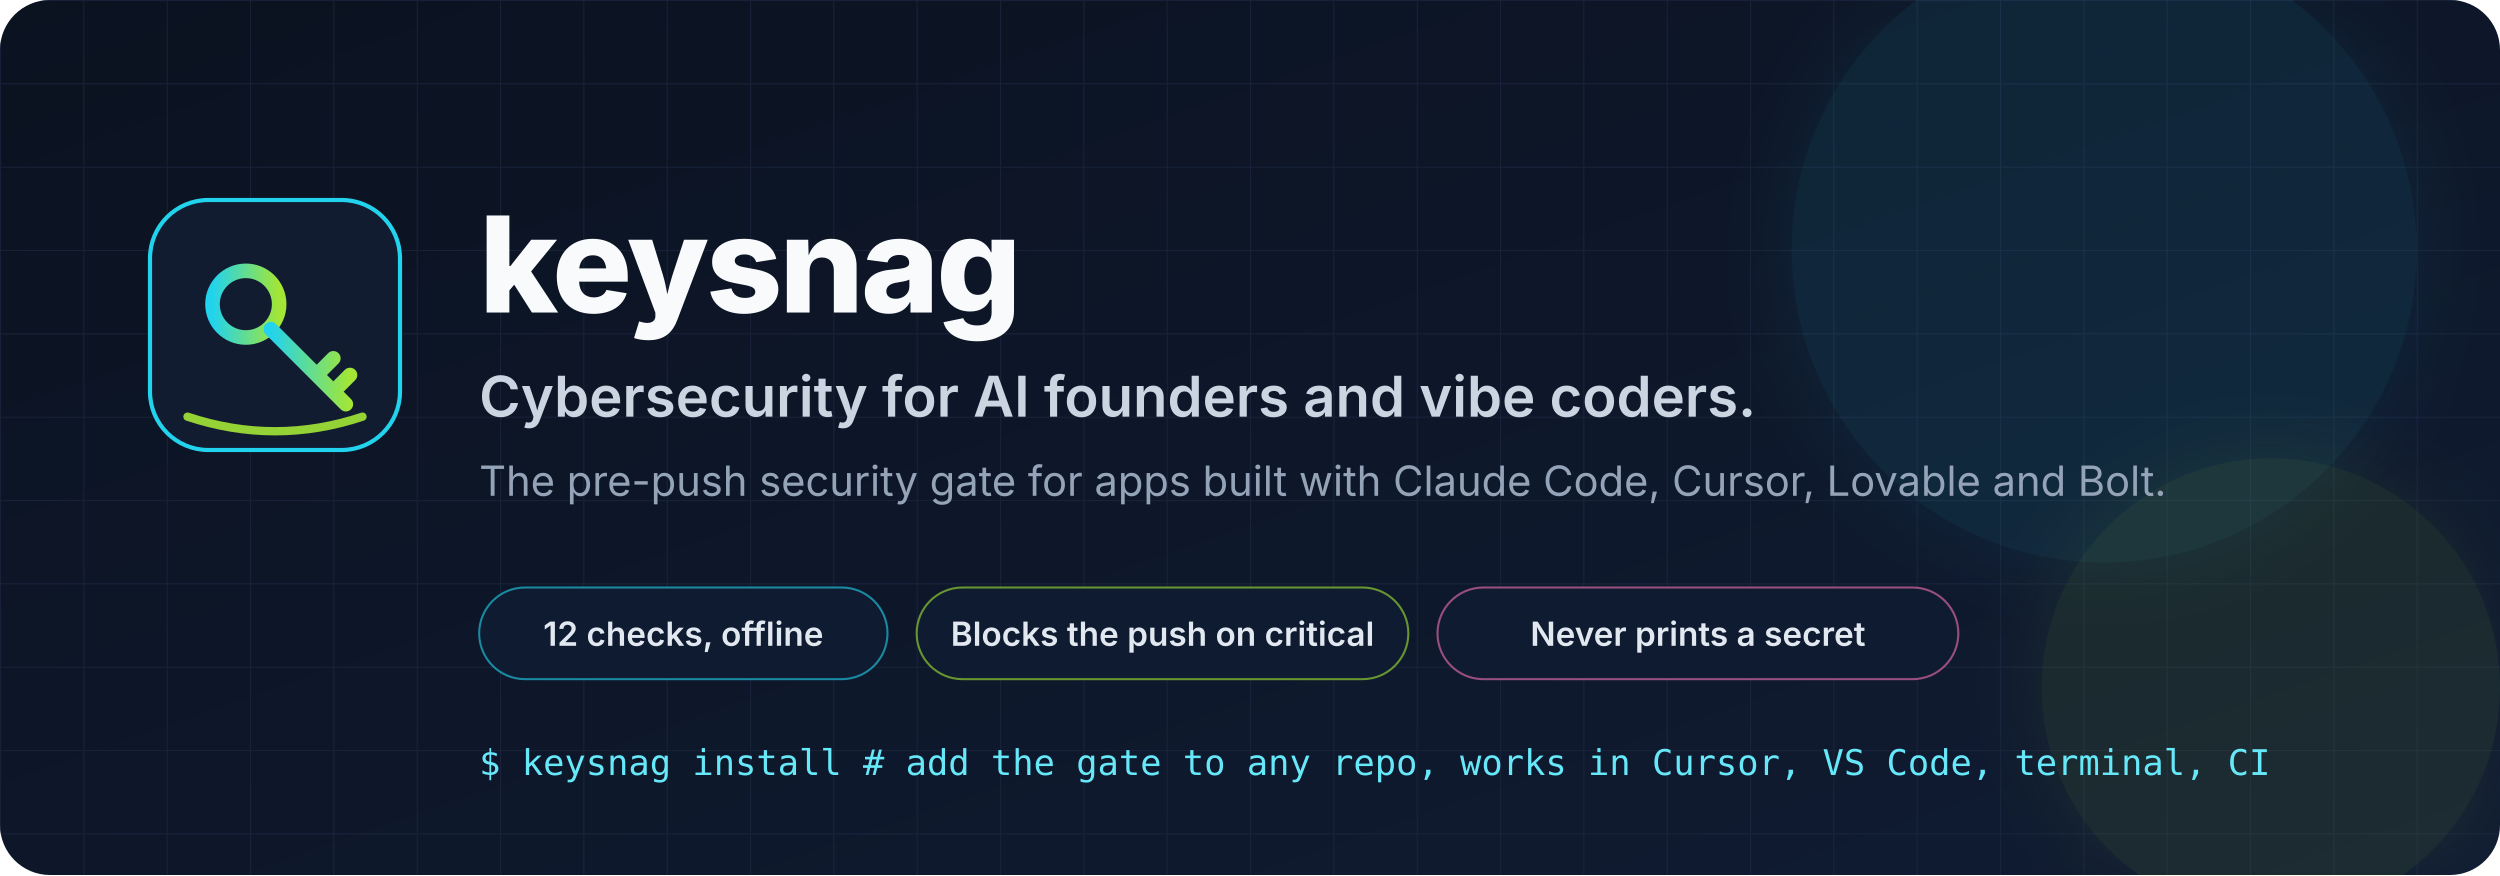
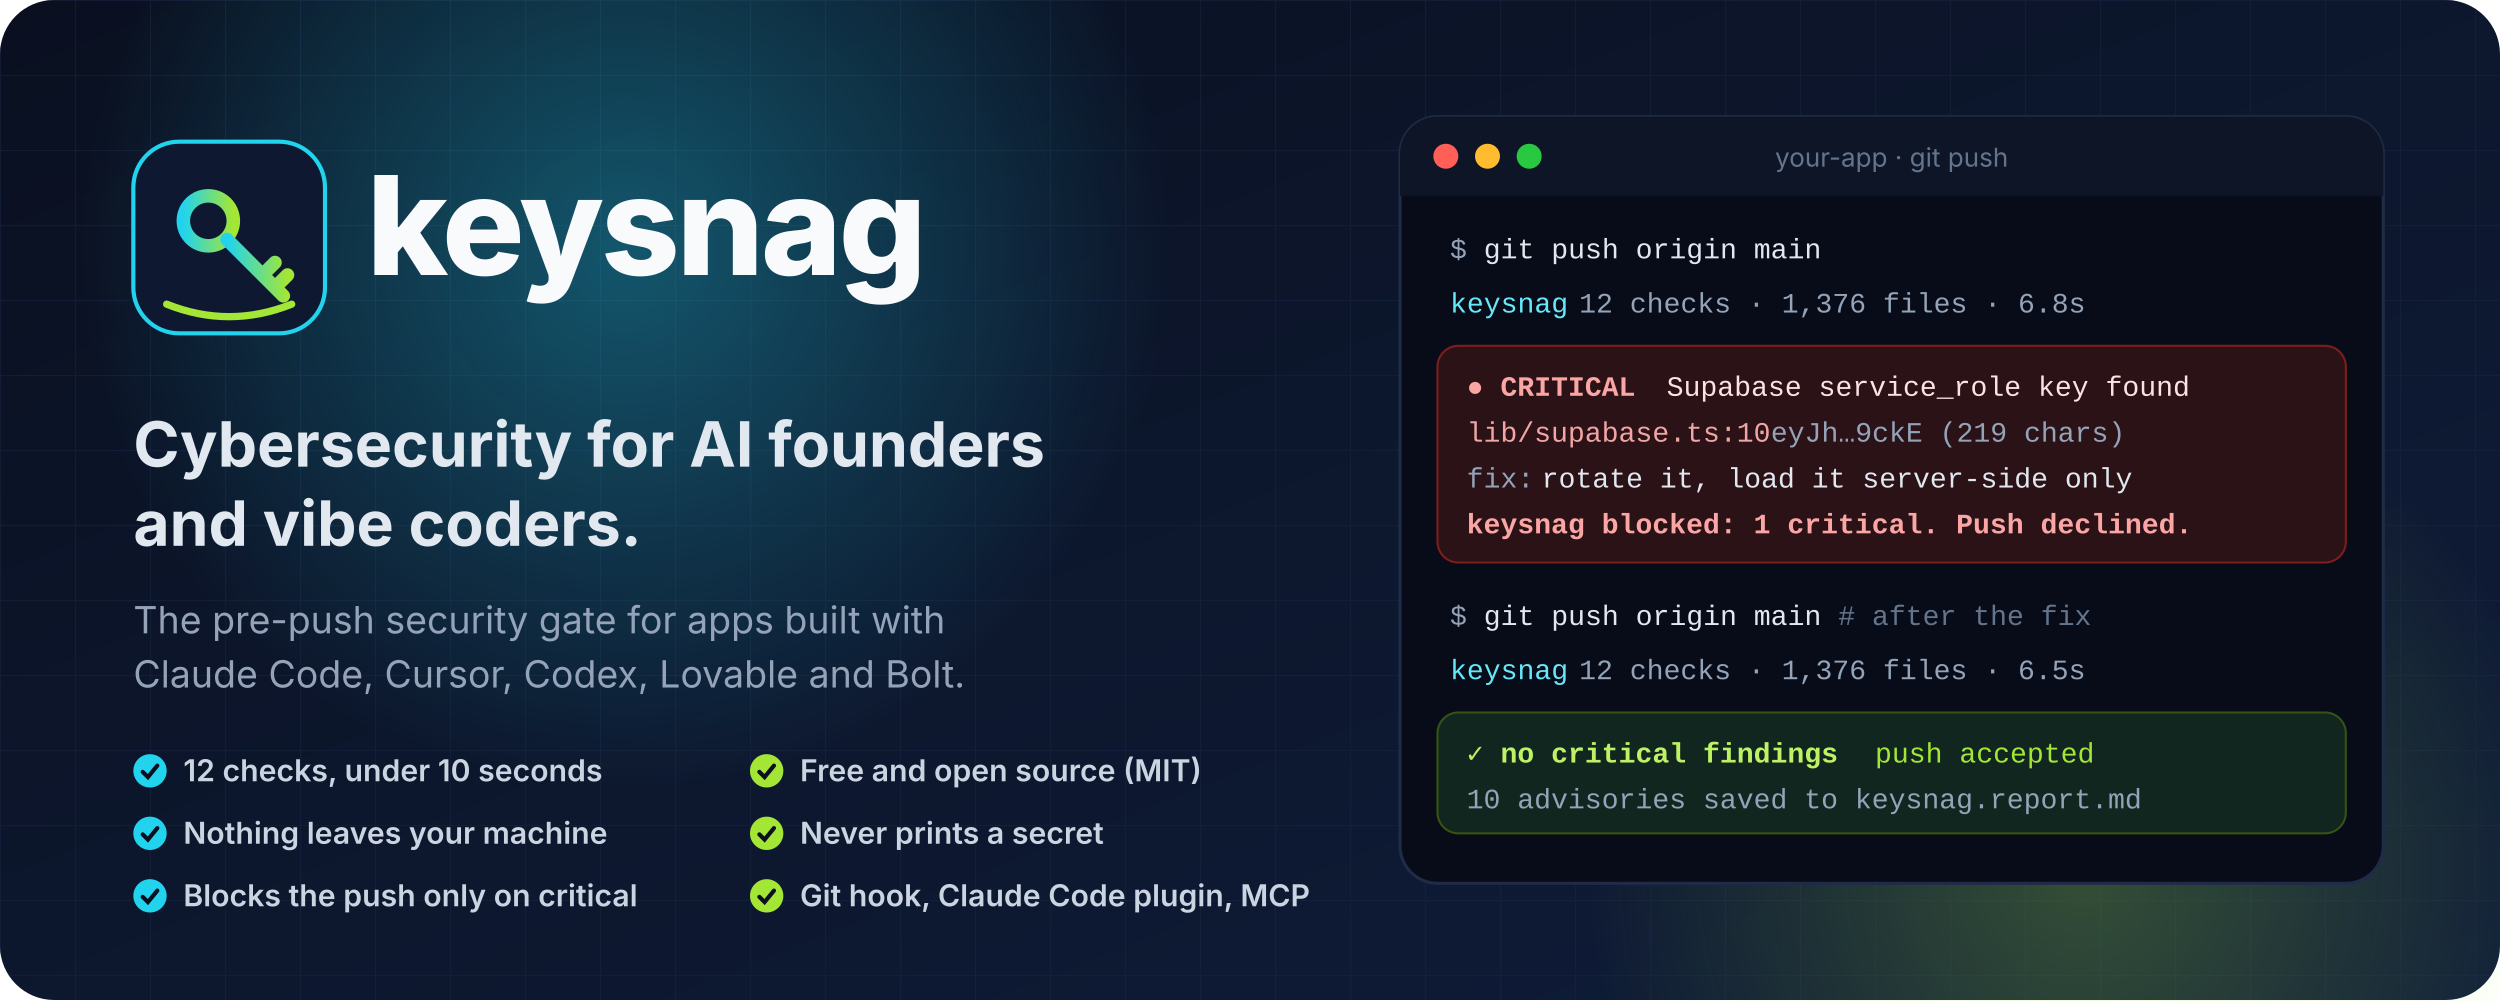
- <svg xmlns="http://www.w3.org/2000/svg" width="1200" height="420" viewBox="0 0 1200 420" role="img" aria-label="keysnag: cybersecurity for AI founders and vibe coders. The pre-push security gate for apps built with Claude Code, Cursor, Lovable and Bolt.">
+ <svg xmlns="http://www.w3.org/2000/svg" width="1200" height="480" viewBox="0 0 1200 480" role="img" aria-label="keysnag: cybersecurity for AI founders and vibe coders. A pre-push security gate that blocks a push when it finds a leaked key, missing RLS or a cross-account data leak.">
  <defs>
    <linearGradient id="bg" x1="0" y1="0" x2="1" y2="1">
-       <stop offset="0" stop-color="#0b1220" />
-       <stop offset="1" stop-color="#101c33" />
+       <stop offset="0" stop-color="#0a1020" />
+       <stop offset="1" stop-color="#0f1d3a" />
    </linearGradient>
    <linearGradient id="accent" x1="0" y1="0" x2="1" y2="0">
      <stop offset="0" stop-color="#22d3ee" />
      <stop offset="1" stop-color="#a3e635" />
    </linearGradient>
-     <filter id="glow" x="-20%" y="-20%" width="140%" height="140%">
-       <feGaussianBlur stdDeviation="18" result="b" />
-       <feMerge>
-         <feMergeNode in="b" />
-         <feMergeNode in="SourceGraphic" />
-       </feMerge>
-     </filter>
-     <pattern id="grid" width="40" height="40" patternUnits="userSpaceOnUse">
-       <path d="M40 0H0V40" fill="none" stroke="#1e2a44" stroke-width="1" />
+     <radialGradient id="glowCyan" cx="0.5" cy="0.5" r="0.5">
+       <stop offset="0" stop-color="#22d3ee" stop-opacity="0.35" />
+       <stop offset="1" stop-color="#22d3ee" stop-opacity="0" />
+     </radialGradient>
+     <radialGradient id="glowLime" cx="0.5" cy="0.5" r="0.5">
+       <stop offset="0" stop-color="#a3e635" stop-opacity="0.25" />
+       <stop offset="1" stop-color="#a3e635" stop-opacity="0" />
+     </radialGradient>
+     <pattern id="grid" width="36" height="36" patternUnits="userSpaceOnUse">
+       <path d="M36 0H0V36" fill="none" stroke="#182541" stroke-width="1" />
    </pattern>
+     <clipPath id="card">
+       <rect x="672" y="56" width="472" height="368" rx="18" />
+     </clipPath>
  </defs>
-   <rect width="1200" height="420" rx="24" fill="url(#bg)" />
-   <rect width="1200" height="420" rx="24" fill="url(#grid)" opacity="0.6" />
-   <circle cx="1010" cy="120" r="150" fill="#22d3ee" opacity="0.08" filter="url(#glow)" />
-   <circle cx="1090" cy="330" r="110" fill="#a3e635" opacity="0.08" filter="url(#glow)" />
-   <g transform="translate(72,96)">
-     <rect x="0" y="0" width="120" height="120" rx="28" fill="#111c31" stroke="#22d3ee" stroke-width="2" />
-     <g transform="translate(24,26)" fill="none" stroke="url(#accent)" stroke-width="7" stroke-linecap="round" stroke-linejoin="round">
-       <circle cx="22" cy="24" r="16" />
-       <path d="M34 36 L70 72 M56 58 L64 50 M64 66 L72 58" />
+   <rect width="1200" height="480" rx="26" fill="url(#bg)" />
+   <rect width="1200" height="480" rx="26" fill="url(#grid)" opacity="0.55" />
+   <circle cx="300" cy="120" r="260" fill="url(#glowCyan)" />
+   <circle cx="1000" cy="420" r="240" fill="url(#glowLime)" />
+   <g transform="translate(64,68)">
+     <rect width="92" height="92" rx="22" fill="#0e1830" stroke="#22d3ee" stroke-width="2" />
+     <g transform="translate(20,20)" fill="none" stroke="url(#accent)" stroke-width="6.5" stroke-linecap="round" stroke-linejoin="round">
+       <circle cx="16" cy="18" r="12" />
+       <path d="M25 27 L52 54 M42 44 L48 38 M48 50 L54 44" />
    </g>
-     <path d="M18 104 Q60 118 102 104" fill="none" stroke="#a3e635" stroke-width="4" stroke-linecap="round" opacity="0.9" />
+     <path d="M16 78 Q46 90 76 78" fill="none" stroke="#a3e635" stroke-width="3.5" stroke-linecap="round" />
  </g>
-   <text x="230" y="150" font-family="ui-sans-serif, -apple-system, Segoe UI, Inter, Roboto, Helvetica, Arial, sans-serif" font-size="64" font-weight="800" fill="#f8fafc" letter-spacing="-1.5">keysnag</text>
-   <text x="230" y="200" font-family="ui-sans-serif, -apple-system, Segoe UI, Inter, Roboto, Helvetica, Arial, sans-serif" font-size="27" font-weight="600" fill="#cbd5e1">Cybersecurity for AI founders and vibe coders.</text>
-   <text x="230" y="238" font-family="ui-sans-serif, -apple-system, Segoe UI, Inter, Roboto, Helvetica, Arial, sans-serif" font-size="20" fill="#94a3b8">The pre-push security gate for apps built with Claude Code, Cursor, Lovable and Bolt.</text>
-   <g font-family="ui-sans-serif, -apple-system, Segoe UI, Inter, Roboto, Helvetica, Arial, sans-serif" font-size="16" font-weight="600">
-     <g transform="translate(230,282)">
-       <rect width="196" height="44" rx="22" fill="#0f1b30" stroke="#22d3ee" stroke-opacity="0.6" />
-       <text x="98" y="28" text-anchor="middle" fill="#e2e8f0">12 checks, offline</text>
-     </g>
-     <g transform="translate(440,282)">
-       <rect width="236" height="44" rx="22" fill="#0f1b30" stroke="#a3e635" stroke-opacity="0.6" />
-       <text x="118" y="28" text-anchor="middle" fill="#e2e8f0">Blocks the push on critical</text>
-     </g>
-     <g transform="translate(690,282)">
-       <rect width="250" height="44" rx="22" fill="#0f1b30" stroke="#f472b6" stroke-opacity="0.6" />
-       <text x="125" y="28" text-anchor="middle" fill="#e2e8f0">Never prints a secret</text>
+   <g font-family="-apple-system, 'Segoe UI', Inter, Roboto, Helvetica, Arial, sans-serif">
+     <text x="176" y="132" font-size="66" font-weight="800" fill="#f8fafc" letter-spacing="-1.5">keysnag</text>
+     <text x="64" y="224" font-size="30" font-weight="700" fill="#e2e8f0">Cybersecurity for AI founders</text>
+     <text x="64" y="262" font-size="30" font-weight="700" fill="#e2e8f0">and vibe coders.</text>
+     <text x="64" y="304" font-size="18" fill="#94a3b8">The pre-push security gate for apps built with</text>
+     <text x="64" y="330" font-size="18" fill="#94a3b8">Claude Code, Cursor, Codex, Lovable and Bolt.</text>
+     <g font-size="14.5" font-weight="600" fill="#cbd5e1">
+       <g transform="translate(64,362)">
+         <circle cx="8" cy="8" r="8" fill="#22d3ee" />
+         <path d="M4.5 8.5 L7 11 L11.5 5.5" fill="none" stroke="#0a1020" stroke-width="2" stroke-linecap="round" />
+         <text x="24" y="13">12 checks, under 10 seconds</text>
+       </g>
+       <g transform="translate(64,392)">
+         <circle cx="8" cy="8" r="8" fill="#22d3ee" />
+         <path d="M4.5 8.5 L7 11 L11.5 5.5" fill="none" stroke="#0a1020" stroke-width="2" stroke-linecap="round" />
+         <text x="24" y="13">Nothing leaves your machine</text>
+       </g>
+       <g transform="translate(64,422)">
+         <circle cx="8" cy="8" r="8" fill="#22d3ee" />
+         <path d="M4.5 8.5 L7 11 L11.5 5.5" fill="none" stroke="#0a1020" stroke-width="2" stroke-linecap="round" />
+         <text x="24" y="13">Blocks the push only on critical</text>
+       </g>
+       <g transform="translate(360,362)">
+         <circle cx="8" cy="8" r="8" fill="#a3e635" />
+         <path d="M4.5 8.5 L7 11 L11.5 5.5" fill="none" stroke="#0a1020" stroke-width="2" stroke-linecap="round" />
+         <text x="24" y="13">Free and open source (MIT)</text>
+       </g>
+       <g transform="translate(360,392)">
+         <circle cx="8" cy="8" r="8" fill="#a3e635" />
+         <path d="M4.5 8.5 L7 11 L11.5 5.5" fill="none" stroke="#0a1020" stroke-width="2" stroke-linecap="round" />
+         <text x="24" y="13">Never prints a secret</text>
+       </g>
+       <g transform="translate(360,422)">
+         <circle cx="8" cy="8" r="8" fill="#a3e635" />
+         <path d="M4.5 8.5 L7 11 L11.5 5.5" fill="none" stroke="#0a1020" stroke-width="2" stroke-linecap="round" />
+         <text x="24" y="13">Git hook, Claude Code plugin, MCP</text>
+       </g>
    </g>
  </g>
-   <text x="230" y="372" font-family="ui-monospace, SFMono-Regular, Menlo, Consolas, monospace" font-size="17" fill="#67e8f9">$ keysnag install   # add the gate to any repo, works in Cursor, VS Code, terminal, CI</text>
+   <g>
+     <rect x="672" y="56" width="472" height="368" rx="18" fill="#070c18" stroke="#1f2b47" stroke-width="1.5" />
+     <g clip-path="url(#card)">
+       <rect x="672" y="56" width="472" height="38" fill="#0d1527" />
+     </g>
+     <circle cx="694" cy="75" r="6" fill="#ff5f57" />
+     <circle cx="714" cy="75" r="6" fill="#febc2e" />
+     <circle cx="734" cy="75" r="6" fill="#28c840" />
+     <text x="908" y="80" text-anchor="middle" font-family="-apple-system, 'Segoe UI', Inter, Roboto, Helvetica, Arial, sans-serif" font-size="12.5" fill="#64748b">your-app  ·  git push</text>
+     <g font-family="ui-monospace, SFMono-Regular, Menlo, Consolas, 'Liberation Mono', monospace" font-size="13.5">
+       <text x="696" y="124" fill="#94a3b8">$ <tspan fill="#e2e8f0">git push origin main</tspan>
+       </text>
+       <text x="696" y="150" fill="#67e8f9">keysnag</text>
+       <text x="758" y="150" fill="#94a3b8">12 checks · 1,376 files · 6.8s</text>
+       <rect x="690" y="166" width="436" height="104" rx="10" fill="#2a1216" stroke="#7f1d1d" />
+       <text x="704" y="190" fill="#fca5a5" font-weight="700">● CRITICAL</text>
+       <text x="800" y="190" fill="#fee2e2">Supabase service_role key found</text>
+       <text x="704" y="212" fill="#f1a5a5">lib/supabase.ts:10</text>
+       <text x="850" y="212" fill="#94a3b8">eyJh…9ckE (219 chars)</text>
+       <text x="704" y="234" fill="#94a3b8">fix:</text>
+       <text x="740" y="234" fill="#e2e8f0">rotate it, load it server-side only</text>
+       <text x="704" y="256" fill="#fca5a5" font-weight="700">keysnag blocked: 1 critical. Push declined.</text>
+       <text x="696" y="300" fill="#94a3b8">$ <tspan fill="#e2e8f0">git push origin main</tspan>
+         <tspan fill="#64748b"># after the fix</tspan>
+       </text>
+       <text x="696" y="326" fill="#67e8f9">keysnag</text>
+       <text x="758" y="326" fill="#94a3b8">12 checks · 1,376 files · 6.5s</text>
+       <rect x="690" y="342" width="436" height="58" rx="10" fill="#10261f" stroke="#365314" />
+       <text x="704" y="366" fill="#bef264" font-weight="700">✓ no critical findings</text>
+       <text x="900" y="366" fill="#a3e635">push accepted</text>
+       <text x="704" y="388" fill="#94a3b8">10 advisories saved to keysnag.report.md</text>
+     </g>
+   </g>
</svg>
